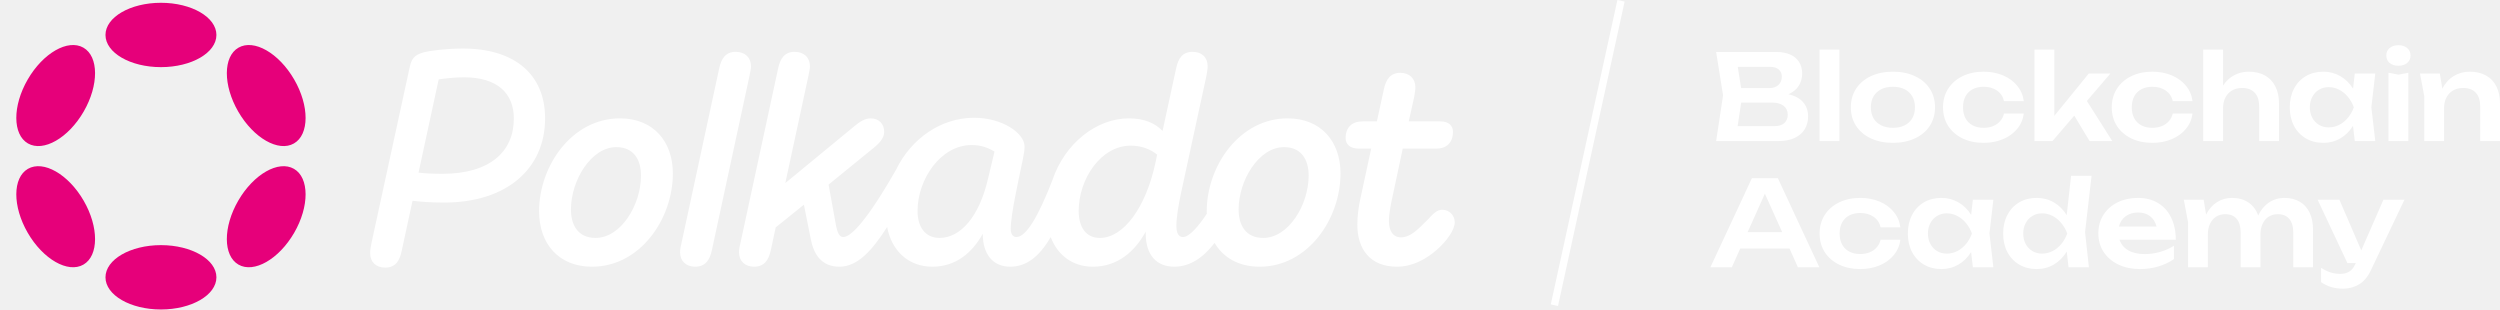
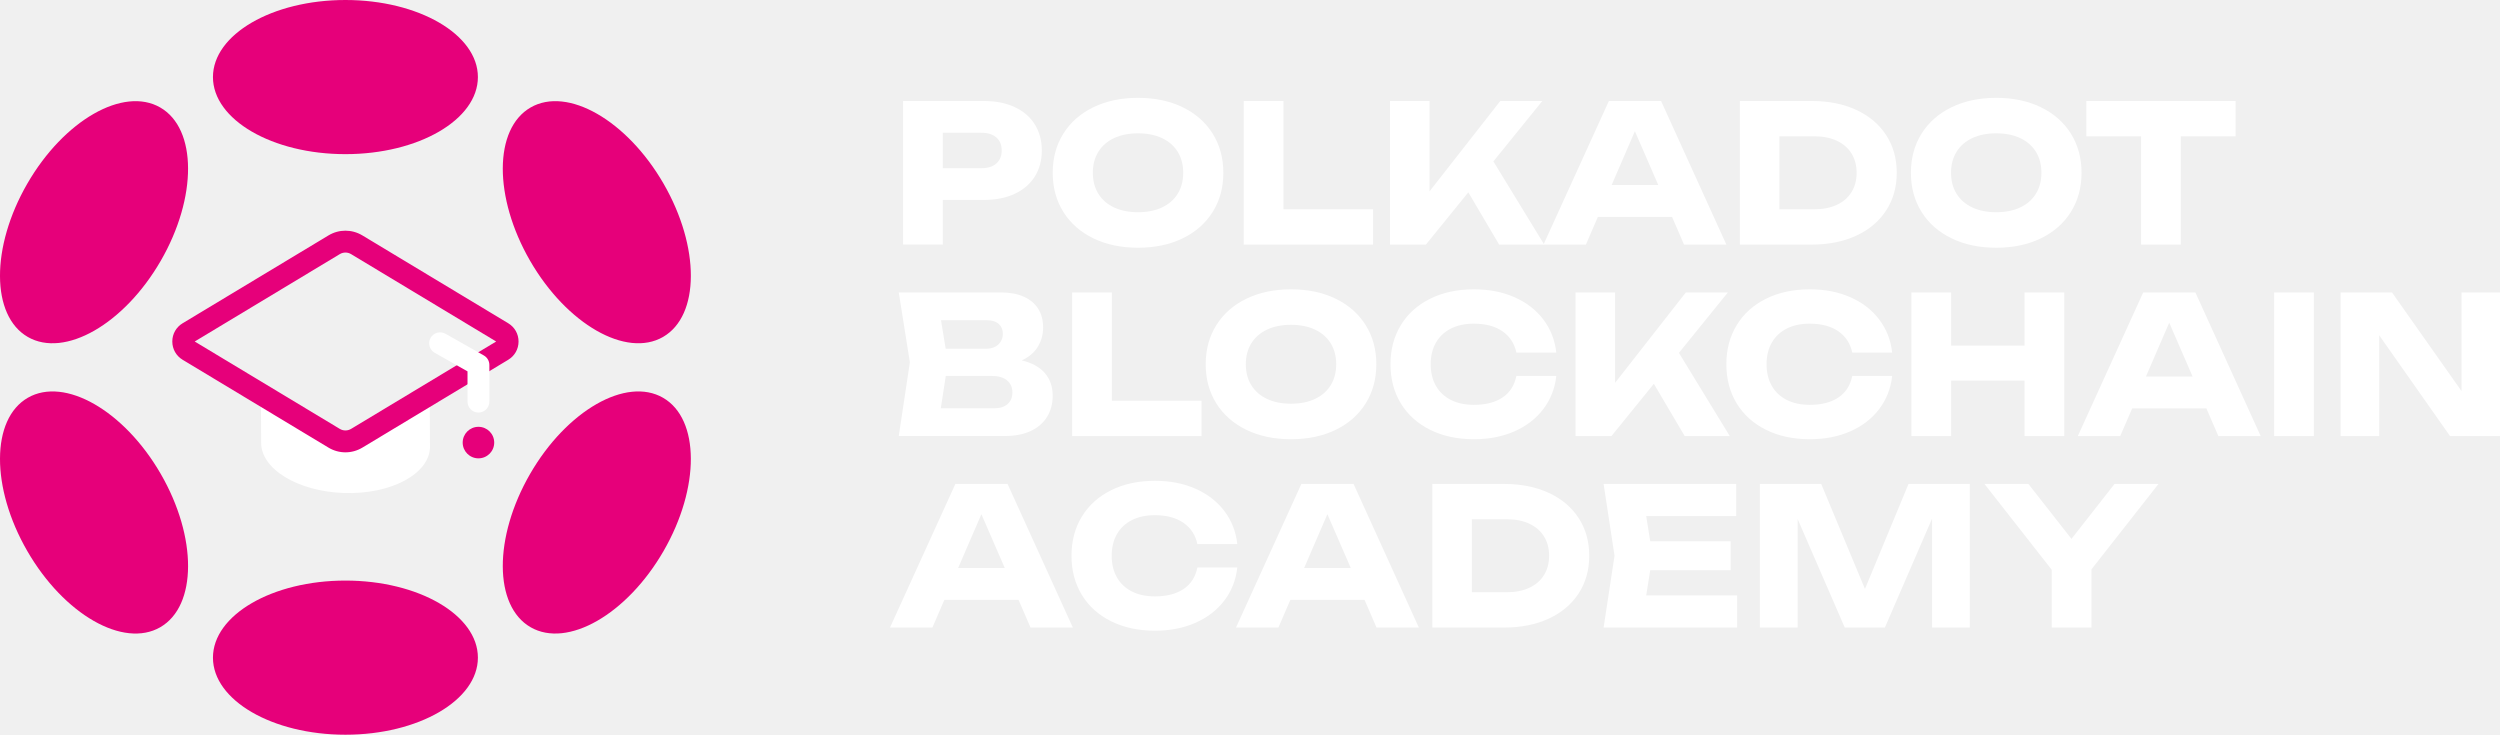
- <svg xmlns="http://www.w3.org/2000/svg" width="517" height="64" viewBox="0 0 517 64" fill="none">
-   <path d="M369.825 19.493C371.18 19.788 372.201 20.336 372.887 21.139C373.573 21.933 373.915 22.908 373.915 24.062C373.915 25.069 373.683 25.958 373.217 26.728C372.752 27.489 372.062 28.087 371.148 28.521C370.233 28.955 369.119 29.172 367.805 29.172H354.897L356.33 19.714L354.897 10.748H367.339C368.466 10.748 369.429 10.928 370.229 11.288C371.029 11.648 371.638 12.164 372.054 12.836C372.479 13.507 372.691 14.306 372.691 15.231C372.691 16.132 372.458 16.963 371.993 17.724C371.527 18.478 370.805 19.067 369.825 19.493ZM368.478 15.833C368.478 15.235 368.27 14.752 367.854 14.383C367.437 14.015 366.853 13.831 366.102 13.831H359.367L360.065 18.216H365.931C366.682 18.216 367.294 18.003 367.768 17.577C368.241 17.151 368.478 16.57 368.478 15.833ZM366.935 26.089C367.809 26.089 368.486 25.884 368.968 25.475C369.458 25.057 369.703 24.472 369.703 23.718C369.703 22.94 369.421 22.33 368.858 21.888C368.294 21.438 367.486 21.213 366.433 21.213H360.077L359.342 26.089H366.935Z" fill="white" />
-   <path d="M376.286 29.172V10.256H380.388V29.172H376.286Z" fill="white" />
-   <path d="M391.458 29.54C389.744 29.54 388.225 29.233 386.903 28.619C385.588 28.005 384.568 27.145 383.841 26.04C383.114 24.926 382.751 23.645 382.751 22.195C382.751 20.738 383.114 19.452 383.841 18.338C384.568 17.225 385.588 16.361 386.903 15.747C388.225 15.133 389.744 14.825 391.458 14.825C393.173 14.825 394.687 15.133 396.002 15.747C397.324 16.361 398.349 17.225 399.075 18.338C399.802 19.452 400.165 20.738 400.165 22.195C400.165 23.645 399.802 24.926 399.075 26.04C398.349 27.145 397.324 28.005 396.002 28.619C394.687 29.233 393.173 29.54 391.458 29.54ZM391.458 26.433C392.397 26.433 393.205 26.261 393.883 25.917C394.569 25.573 395.095 25.086 395.463 24.455C395.83 23.817 396.014 23.063 396.014 22.195C396.014 21.327 395.83 20.574 395.463 19.935C395.095 19.297 394.569 18.805 393.883 18.461C393.197 18.117 392.389 17.945 391.458 17.945C390.519 17.945 389.707 18.117 389.021 18.461C388.335 18.805 387.809 19.297 387.441 19.935C387.074 20.574 386.89 21.327 386.89 22.195C386.89 23.063 387.074 23.817 387.441 24.455C387.809 25.086 388.335 25.573 389.021 25.917C389.707 26.261 390.519 26.433 391.458 26.433Z" fill="white" />
-   <path d="M418.518 23.473C418.371 24.668 417.918 25.724 417.159 26.642C416.408 27.559 415.428 28.271 414.22 28.779C413.011 29.287 411.677 29.54 410.215 29.54C408.574 29.54 407.117 29.233 405.843 28.619C404.57 27.997 403.578 27.133 402.867 26.027C402.165 24.914 401.814 23.636 401.814 22.195C401.814 20.754 402.165 19.477 402.867 18.363C403.578 17.249 404.57 16.381 405.843 15.759C407.117 15.137 408.574 14.825 410.215 14.825C411.677 14.825 413.011 15.079 414.22 15.587C415.428 16.095 416.408 16.811 417.159 17.736C417.918 18.662 418.371 19.722 418.518 20.918H414.428C414.224 19.984 413.742 19.256 412.983 18.731C412.232 18.207 411.309 17.945 410.215 17.945C409.35 17.945 408.595 18.113 407.95 18.449C407.313 18.785 406.819 19.272 406.468 19.911C406.125 20.549 405.953 21.311 405.953 22.195C405.953 23.071 406.125 23.829 406.468 24.468C406.819 25.106 407.313 25.593 407.95 25.929C408.595 26.265 409.35 26.433 410.215 26.433C410.934 26.433 411.587 26.314 412.175 26.077C412.771 25.831 413.26 25.483 413.644 25.033C414.036 24.582 414.297 24.062 414.428 23.473H418.518Z" fill="white" />
-   <path d="M431.564 20.881L436.818 29.172H432.128L428.956 23.915L424.449 29.172H420.726V10.256H424.829V23.964L431.956 15.206H436.426L431.564 20.881Z" fill="white" />
-   <path d="M453.415 23.473C453.268 24.668 452.815 25.724 452.056 26.642C451.305 27.559 450.325 28.271 449.117 28.779C447.908 29.287 446.574 29.54 445.112 29.54C443.471 29.54 442.014 29.233 440.74 28.619C439.467 27.997 438.475 27.133 437.764 26.027C437.062 24.914 436.711 23.636 436.711 22.195C436.711 20.754 437.062 19.477 437.764 18.363C438.475 17.249 439.467 16.381 440.74 15.759C442.014 15.137 443.471 14.825 445.112 14.825C446.574 14.825 447.908 15.079 449.117 15.587C450.325 16.095 451.305 16.811 452.056 17.736C452.815 18.662 453.268 19.722 453.415 20.918H449.325C449.121 19.984 448.639 19.256 447.88 18.731C447.129 18.207 446.206 17.945 445.112 17.945C444.247 17.945 443.492 18.113 442.847 18.449C442.21 18.785 441.716 19.272 441.365 19.911C441.022 20.549 440.851 21.311 440.851 22.195C440.851 23.071 441.022 23.829 441.365 24.468C441.716 25.106 442.21 25.593 442.847 25.929C443.492 26.265 444.247 26.433 445.112 26.433C445.831 26.433 446.484 26.314 447.072 26.077C447.668 25.831 448.157 25.483 448.541 25.033C448.933 24.582 449.194 24.062 449.325 23.473H453.415Z" fill="white" />
-   <path d="M465.041 14.825C466.347 14.825 467.47 15.092 468.409 15.624C469.348 16.148 470.062 16.905 470.552 17.896C471.05 18.879 471.299 20.046 471.299 21.397V29.172H467.196V22.023C467.196 20.779 466.89 19.829 466.278 19.174C465.674 18.518 464.8 18.191 463.657 18.191C462.865 18.191 462.171 18.367 461.575 18.719C460.987 19.063 460.53 19.554 460.204 20.193C459.885 20.824 459.726 21.561 459.726 22.404V29.172H455.624V10.256H459.726V17.7C460.338 16.766 461.102 16.054 462.016 15.562C462.931 15.071 463.939 14.825 465.041 14.825Z" fill="white" />
-   <path d="M491.207 15.206L490.398 22.183L491.207 29.172H486.969L486.602 26.027C485.908 27.141 485.03 28.005 483.969 28.619C482.916 29.233 481.744 29.54 480.454 29.54C479.107 29.54 477.907 29.233 476.854 28.619C475.801 28.005 474.98 27.141 474.393 26.027C473.813 24.914 473.523 23.636 473.523 22.195C473.523 20.746 473.813 19.464 474.393 18.351C474.98 17.229 475.797 16.361 476.842 15.747C477.895 15.133 479.099 14.825 480.454 14.825C481.744 14.825 482.916 15.133 483.969 15.747C485.03 16.353 485.912 17.212 486.614 18.326L486.969 15.206H491.207ZM481.581 26.347C482.34 26.347 483.063 26.171 483.749 25.819C484.434 25.467 485.035 24.979 485.549 24.357C486.071 23.727 486.48 23.006 486.774 22.195C486.48 21.385 486.071 20.664 485.549 20.033C485.035 19.403 484.434 18.912 483.749 18.559C483.063 18.199 482.34 18.019 481.581 18.019C480.83 18.019 480.156 18.199 479.56 18.559C478.973 18.912 478.511 19.407 478.177 20.046C477.842 20.676 477.675 21.393 477.675 22.195C477.675 22.998 477.842 23.714 478.177 24.345C478.511 24.975 478.973 25.467 479.56 25.819C480.156 26.171 480.83 26.347 481.581 26.347Z" fill="white" />
-   <path d="M493.941 29.172V15.047L495.998 15.44L498.044 15.047V29.172H493.941ZM495.986 13.597C495.243 13.597 494.639 13.405 494.174 13.02C493.717 12.627 493.488 12.111 493.488 11.472C493.488 10.834 493.717 10.322 494.174 9.937C494.639 9.544 495.243 9.347 495.986 9.347C496.737 9.347 497.341 9.544 497.799 9.937C498.264 10.322 498.497 10.834 498.497 11.472C498.497 12.111 498.264 12.627 497.799 13.02C497.341 13.405 496.737 13.597 495.986 13.597Z" fill="white" />
-   <path d="M510.754 14.825C512.069 14.825 513.191 15.092 514.122 15.624C515.061 16.148 515.775 16.905 516.265 17.896C516.755 18.879 517 20.046 517 21.397V29.172H512.91V22.023C512.91 20.779 512.604 19.829 511.991 19.174C511.387 18.518 510.514 18.191 509.371 18.191C508.57 18.191 507.872 18.367 507.276 18.719C506.689 19.063 506.231 19.554 505.905 20.193C505.586 20.824 505.427 21.561 505.427 22.404V29.172H501.337V19.898L500.455 15.206H504.558L505.072 18.338C505.652 17.208 506.436 16.34 507.423 15.734C508.419 15.129 509.53 14.825 510.754 14.825Z" fill="white" />
-   <path d="M376.242 55.273H371.809L370.07 51.392H359.881L358.142 55.273H353.709L362.294 36.849H367.658L376.242 55.273ZM364.976 40.055L361.412 48.002H368.552L364.976 40.055Z" fill="white" />
-   <path d="M392.997 49.574C392.85 50.769 392.397 51.826 391.638 52.743C390.887 53.66 389.907 54.372 388.699 54.88C387.49 55.388 386.155 55.642 384.694 55.642C383.053 55.642 381.596 55.335 380.322 54.72C379.049 54.098 378.057 53.234 377.346 52.129C376.644 51.015 376.293 49.738 376.293 48.297C376.293 46.855 376.644 45.578 377.346 44.464C378.057 43.35 379.049 42.483 380.322 41.86C381.596 41.238 383.053 40.927 384.694 40.927C386.155 40.927 387.49 41.181 388.699 41.688C389.907 42.196 390.887 42.912 391.638 43.838C392.397 44.763 392.85 45.824 392.997 47.019H388.907C388.703 46.086 388.221 45.357 387.462 44.833C386.711 44.309 385.788 44.047 384.694 44.047C383.829 44.047 383.074 44.214 382.429 44.55C381.792 44.886 381.298 45.373 380.947 46.012C380.604 46.651 380.432 47.412 380.432 48.297C380.432 49.173 380.604 49.93 380.947 50.569C381.298 51.208 381.792 51.695 382.429 52.031C383.074 52.366 383.829 52.534 384.694 52.534C385.413 52.534 386.066 52.415 386.654 52.178C387.249 51.932 387.739 51.584 388.123 51.134C388.515 50.683 388.776 50.163 388.907 49.574H392.997Z" fill="white" />
-   <path d="M412.228 41.307L411.42 48.284L412.228 55.273H407.991L407.623 52.129C406.929 53.242 406.052 54.106 404.99 54.72C403.937 55.335 402.765 55.642 401.476 55.642C400.128 55.642 398.928 55.335 397.875 54.72C396.822 54.106 396.001 53.242 395.414 52.129C394.834 51.015 394.544 49.738 394.544 48.297C394.544 46.847 394.834 45.566 395.414 44.452C396.001 43.33 396.818 42.462 397.863 41.848C398.916 41.234 400.12 40.927 401.476 40.927C402.765 40.927 403.937 41.234 404.99 41.848C406.052 42.454 406.933 43.314 407.635 44.427L407.991 41.307H412.228ZM402.602 52.448C403.361 52.448 404.084 52.272 404.77 51.92C405.456 51.568 406.056 51.081 406.57 50.458C407.092 49.828 407.501 49.107 407.795 48.297C407.501 47.486 407.092 46.765 406.57 46.135C406.056 45.504 405.456 45.013 404.77 44.661C404.084 44.3 403.361 44.12 402.602 44.12C401.851 44.12 401.178 44.3 400.582 44.661C399.994 45.013 399.532 45.508 399.198 46.147C398.863 46.778 398.696 47.494 398.696 48.297C398.696 49.099 398.863 49.815 399.198 50.446C399.532 51.077 399.994 51.568 400.582 51.92C401.178 52.272 401.851 52.448 402.602 52.448Z" fill="white" />
-   <path d="M432.537 36.357L431.19 48.002L431.986 55.273H427.773L427.405 52.018C426.703 53.165 425.818 54.057 424.748 54.696C423.679 55.326 422.491 55.642 421.184 55.642C419.837 55.642 418.637 55.335 417.584 54.72C416.531 54.106 415.71 53.242 415.122 52.129C414.543 51.015 414.253 49.738 414.253 48.297C414.253 46.847 414.543 45.566 415.122 44.452C415.71 43.33 416.527 42.462 417.572 41.848C418.625 41.234 419.829 40.927 421.184 40.927C422.491 40.927 423.679 41.238 424.748 41.86C425.818 42.483 426.699 43.363 427.393 44.501L428.299 36.357H432.537ZM422.311 52.448C423.07 52.448 423.793 52.272 424.479 51.92C425.164 51.568 425.764 51.081 426.279 50.458C426.801 49.828 427.21 49.107 427.503 48.297C427.21 47.486 426.801 46.765 426.279 46.135C425.764 45.504 425.164 45.013 424.479 44.661C423.793 44.3 423.07 44.12 422.311 44.12C421.56 44.12 420.886 44.3 420.29 44.661C419.703 45.013 419.241 45.508 418.907 46.147C418.572 46.778 418.404 47.494 418.404 48.297C418.404 49.099 418.572 49.815 418.907 50.446C419.241 51.077 419.703 51.568 420.29 51.92C420.886 52.272 421.56 52.448 422.311 52.448Z" fill="white" />
-   <path d="M438.321 49.574C438.631 50.524 439.235 51.257 440.133 51.773C441.031 52.288 442.17 52.546 443.55 52.546C444.603 52.546 445.661 52.395 446.722 52.092C447.783 51.789 448.734 51.363 449.575 50.815V53.566C448.653 54.221 447.579 54.733 446.354 55.101C445.138 55.462 443.864 55.642 442.534 55.642C440.884 55.642 439.407 55.335 438.1 54.72C436.794 54.098 435.774 53.23 435.039 52.116C434.304 50.995 433.937 49.705 433.937 48.247C433.937 46.814 434.288 45.545 434.99 44.44C435.692 43.326 436.668 42.462 437.917 41.848C439.166 41.234 440.578 40.927 442.154 40.927C443.738 40.927 445.118 41.283 446.293 41.995C447.469 42.7 448.371 43.707 449 45.017C449.636 46.319 449.955 47.838 449.955 49.574H438.321ZM442.179 43.948C441.142 43.948 440.272 44.21 439.57 44.734C438.876 45.25 438.419 45.955 438.198 46.847H445.975C445.738 45.922 445.289 45.209 444.628 44.71C443.975 44.202 443.158 43.948 442.179 43.948Z" fill="white" />
-   <path d="M472.408 40.927C473.649 40.927 474.714 41.193 475.604 41.725C476.494 42.249 477.172 43.007 477.637 43.997C478.102 44.98 478.335 46.147 478.335 47.498V55.273H474.245V48.124C474.245 46.88 473.971 45.93 473.424 45.275C472.885 44.62 472.098 44.292 471.061 44.292C470.326 44.292 469.689 44.468 469.15 44.82C468.612 45.164 468.195 45.656 467.901 46.294C467.607 46.925 467.46 47.662 467.46 48.505V55.273H463.37V48.124C463.37 46.88 463.097 45.93 462.55 45.275C462.011 44.62 461.223 44.292 460.186 44.292C459.451 44.292 458.814 44.468 458.276 44.82C457.737 45.164 457.32 45.656 457.027 46.294C456.733 46.925 456.586 47.662 456.586 48.505V55.273H452.495V45.999L451.614 41.307H455.716L456.218 44.378C456.782 43.264 457.525 42.413 458.447 41.823C459.378 41.226 460.415 40.927 461.558 40.927C462.913 40.927 464.052 41.242 464.974 41.873C465.905 42.503 466.579 43.4 466.995 44.562C467.55 43.392 468.297 42.495 469.236 41.873C470.175 41.242 471.232 40.927 472.408 40.927Z" fill="white" />
-   <path d="M492.89 41.307H497.237L490.294 55.9C489.673 57.226 488.869 58.188 487.881 58.786C486.893 59.392 485.787 59.695 484.562 59.695C483.656 59.695 482.836 59.584 482.101 59.363C481.366 59.142 480.664 58.802 479.994 58.344V55.384C480.705 55.834 481.366 56.153 481.978 56.342C482.591 56.538 483.268 56.637 484.011 56.637C484.721 56.637 485.33 56.477 485.836 56.157C486.35 55.846 486.767 55.322 487.085 54.585L487.171 54.401H485.444L479.284 41.307H483.791L488.31 51.785L492.89 41.307Z" fill="white" />
-   <path fill-rule="evenodd" clip-rule="evenodd" d="M320.699 62.95L334.476 2.99225e-05L335.971 0.329L322.194 63.279L320.699 62.95Z" fill="white" />
-   <path d="M298.293 43.379C297.236 43.379 296.552 43.998 295.247 45.424C292.946 47.779 291.517 49.08 289.714 49.08C288.098 49.08 287.227 47.779 287.227 45.672C287.227 44.494 287.476 43.069 287.787 41.52L290.088 30.736H296.99C299.166 30.736 300.471 29.497 300.471 27.266C300.471 26.026 299.663 25.097 297.798 25.097H291.33L292.449 20.077C292.573 19.334 292.698 18.652 292.698 18.032C292.698 16.297 291.517 15.057 289.59 15.057C287.538 15.057 286.605 16.421 286.171 18.528L284.74 25.097H281.819C279.581 25.097 278.275 26.336 278.275 28.567C278.275 29.807 279.145 30.736 281.01 30.736H283.559L281.259 41.395C281.01 42.572 280.699 44.493 280.699 46.477C280.699 51.496 283.31 55.153 288.905 55.153C292.138 55.153 294.998 53.541 297.174 51.62C299.287 49.761 300.841 47.468 300.841 45.98C300.842 44.556 299.724 43.379 298.293 43.379Z" fill="white" />
-   <path d="M266.277 24.477C256.33 24.477 249.554 34.331 249.554 43.689C249.554 43.864 249.558 44.037 249.564 44.21C248.004 46.571 246.01 49.019 244.643 49.019C243.648 49.019 243.275 48.089 243.275 46.663C243.275 44.928 243.771 42.015 244.332 39.474L249.492 15.677C249.616 14.934 249.74 14.314 249.74 13.694C249.74 11.895 248.559 10.719 246.632 10.719C244.519 10.719 243.648 12.083 243.213 14.19L240.416 27.08C238.923 25.531 236.746 24.477 233.452 24.477C226.846 24.477 220.203 29.547 217.613 37.321C214.761 44.671 212.213 49.019 210.202 49.019C209.457 49.019 209.021 48.399 209.021 47.345C209.021 44.246 210.762 36.687 211.508 33.03C211.756 31.666 211.881 31.108 211.881 30.302C211.881 27.576 207.343 24.353 201.437 24.353C194.608 24.353 188.422 28.664 185.32 35.072C180.715 43.186 176.488 49.02 174.395 49.02C173.462 49.02 173.152 47.842 172.903 46.726L171.349 38.174L180.861 30.427C181.731 29.684 182.85 28.629 182.85 27.267C182.85 25.594 181.731 24.479 180.053 24.479C178.809 24.479 177.752 25.222 176.696 26.09L162.399 37.863L167.186 15.677C167.31 14.934 167.497 14.314 167.497 13.694C167.497 11.895 166.253 10.719 164.326 10.719C162.275 10.719 161.342 12.083 160.907 14.19L153.136 50.196C152.95 50.94 152.825 51.559 152.825 52.179C152.825 53.978 154.069 55.154 155.934 55.154C158.047 55.154 158.98 53.79 159.415 51.683L160.41 47.035L166.253 42.325L167.683 49.514C168.243 52.365 169.735 55.154 173.589 55.154C177.424 55.154 180.44 51.662 183.462 46.945C184.379 51.886 187.905 55.154 192.798 55.154C197.71 55.154 201.066 52.241 203.242 48.337V48.46C203.242 52.489 205.294 55.154 208.899 55.154C212.159 55.154 214.867 53.194 217.286 49.028C218.658 52.658 221.725 55.154 225.993 55.154C231.029 55.154 234.634 52.117 236.935 47.903V48.275C236.935 52.737 239.173 55.155 242.84 55.155C246.079 55.155 248.832 53.282 251.18 50.23C252.967 53.279 256.169 55.155 260.496 55.155C270.442 55.155 277.218 45.302 277.218 35.882C277.218 29.249 273.177 24.477 266.277 24.477ZM204.297 37.057C202.492 44.804 198.64 49.204 194.288 49.204C191.366 49.204 189.75 46.973 189.75 43.627C189.75 37.058 194.537 29.993 200.938 29.993C202.865 29.993 204.357 30.551 205.663 31.357L204.297 37.057ZM238.923 33.774C236.934 42.884 232.396 49.206 227.422 49.206C224.687 49.206 223.071 47.099 223.071 43.629C223.071 36.998 227.672 30.119 233.826 30.119C236.188 30.119 237.991 30.924 239.296 31.978L238.923 33.774ZM261.242 49.204C257.637 49.204 256.144 46.601 256.144 43.317C256.144 37.306 260.309 30.427 265.531 30.427C269.137 30.427 270.629 33.03 270.629 36.314C270.628 42.387 266.463 49.204 261.242 49.204Z" fill="white" />
-   <path d="M155.309 13.694C155.309 11.895 154.066 10.719 152.139 10.719C150.088 10.719 149.155 12.083 148.72 14.19L140.949 50.196C140.763 50.94 140.638 51.559 140.638 52.179C140.638 53.978 141.882 55.154 143.747 55.154C145.86 55.154 146.793 53.79 147.228 51.683L155 15.677C155.123 14.934 155.309 14.314 155.309 13.694Z" fill="white" />
-   <path d="M128.205 24.477C118.258 24.477 111.482 34.331 111.482 43.689C111.482 50.382 115.523 55.154 122.423 55.154C132.37 55.154 139.147 45.3 139.147 35.88C139.147 29.249 135.105 24.477 128.205 24.477ZM123.17 49.204C119.564 49.204 118.072 46.601 118.072 43.317C118.072 37.306 122.237 30.427 127.459 30.427C131.065 30.427 132.557 33.03 132.557 36.314C132.557 42.387 128.392 49.204 123.17 49.204Z" fill="white" />
-   <path d="M95.755 10.038C92.273 10.038 88.916 10.472 87.549 10.844C85.56 11.401 85.062 12.269 84.689 14.066L76.794 50.382C76.669 51.126 76.545 51.745 76.545 52.365C76.545 54.164 77.727 55.339 79.653 55.339C81.767 55.339 82.638 53.976 83.073 51.869L85.311 41.52C86.865 41.706 88.916 41.891 91.838 41.891C104.707 41.891 112.726 34.951 112.726 24.477C112.727 15.305 106.323 10.038 95.755 10.038ZM91.528 35.942C89.538 35.942 87.984 35.88 86.554 35.694L90.719 16.421C92.025 16.234 93.952 15.986 95.942 15.986C102.78 15.986 106.261 19.209 106.261 24.539C106.261 31.356 101.288 35.942 91.526 35.942L91.528 35.942Z" fill="white" />
-   <path d="M33.284 64C39.619 64 44.755 61.021 44.755 57.346C44.755 53.672 39.619 50.693 33.284 50.693C26.949 50.693 21.813 53.672 21.813 57.346C21.813 61.021 26.949 64 33.284 64Z" fill="#E6007A" />
-   <path d="M60.834 48.145C64.001 42.675 63.981 36.752 60.789 34.915C57.596 33.078 52.441 36.022 49.273 41.491C46.105 46.96 46.125 52.884 49.318 54.721C52.51 56.558 57.666 53.614 60.834 48.145Z" fill="#E6007A" />
-   <path d="M33.284 13.884C39.619 13.884 44.755 10.906 44.755 7.231C44.755 3.556 39.619 0.577 33.284 0.577C26.949 0.577 21.813 3.556 21.813 7.231C21.813 10.906 26.949 13.884 33.284 13.884Z" fill="#E6007A" />
-   <path d="M17.296 23.087C20.464 17.617 20.444 11.694 17.251 9.857C14.059 8.019 8.903 10.964 5.735 16.433C2.568 21.902 2.588 27.825 5.78 29.663C8.973 31.5 14.129 28.556 17.296 23.087Z" fill="#E6007A" />
-   <path d="M17.251 54.721C20.444 52.883 20.464 46.96 17.296 41.491C14.129 36.022 8.973 33.077 5.78 34.914C2.588 36.752 2.568 42.675 5.735 48.144C8.903 53.614 14.059 56.558 17.251 54.721Z" fill="#E6007A" />
-   <path d="M60.789 29.663C63.981 27.825 64.001 21.902 60.834 16.433C57.666 10.963 52.51 8.019 49.318 9.857C46.125 11.694 46.105 17.617 49.273 23.087C52.441 28.556 57.596 31.5 60.789 29.663Z" fill="#E6007A" />
+ <svg xmlns="http://www.w3.org/2000/svg" id="Layer_1" data-name="Layer 1" viewBox="0 0 1268.58 372.82">
+   <defs>
+     <style>
+       .cls-1 {
+         fill: #fff;
+       }
+ 
+       .cls-1, .cls-2 {
+         stroke-width: 0px;
+       }
+ 
+       .cls-2 {
+         fill: #e6007a;
+       }
+     </style>
+   </defs>
+   <g>
+     <path class="cls-1" d="m514.9,54.35c4.44,2.08,7.84,5.01,10.2,8.79s3.55,8.2,3.55,13.21-1.18,9.43-3.55,13.21-5.76,6.72-10.2,8.79c-4.44,2.07-9.68,3.11-15.74,3.11h-20.74v22.64h-20.16V51.24h40.9c6.06,0,11.3,1.04,15.74,3.11Zm-16.91,31c3.24,0,5.77-.79,7.58-2.38,1.81-1.59,2.72-3.79,2.72-6.61s-.91-5.02-2.72-6.61-4.34-2.38-7.58-2.38h-19.58v17.98h19.58Z" />
+     <path class="cls-1" d="m554.83,120.95c-6.54-3.17-11.62-7.63-15.23-13.38-3.61-5.75-5.42-12.38-5.42-19.89s1.81-14.15,5.42-19.89c3.61-5.75,8.69-10.21,15.23-13.38,6.54-3.18,14.09-4.76,22.64-4.76s16.1,1.59,22.64,4.76c6.54,3.17,11.62,7.63,15.23,13.38,3.61,5.75,5.42,12.38,5.42,19.89s-1.81,14.15-5.42,19.89c-3.61,5.75-8.69,10.21-15.23,13.38-6.54,3.17-14.09,4.76-22.64,4.76s-16.1-1.59-22.64-4.76Zm2.5-22.64c1.86,3.01,4.52,5.33,7.97,6.95,3.45,1.62,7.51,2.43,12.17,2.43s8.72-.81,12.17-2.43c3.45-1.62,6.1-3.94,7.97-6.95,1.86-3.01,2.79-6.56,2.79-10.64s-.93-7.63-2.79-10.64c-1.86-3.01-4.52-5.33-7.97-6.95-3.45-1.62-7.51-2.43-12.17-2.43s-8.72.81-12.17,2.43c-3.45,1.62-6.1,3.94-7.97,6.95-1.86,3.01-2.79,6.56-2.79,10.64s.93,7.63,2.79,10.64Z" />
+     <path class="cls-1" d="m651.26,106.19h45.47v17.93h-65.63V51.24h20.16v54.95Z" />
+     <path class="cls-1" d="m705.33,51.24h20.06v45.86l35.9-45.86h21.33l-24.83,30.65,25.8,42.22h-22.88l-15.64-26.52-21.52,26.52h-18.22V51.24Z" />
+     <path class="cls-1" d="m876,124.11h-21.47l-6.07-14.04h-37.65l-6.07,14.04h-21.52l33.18-72.87h26.48l33.13,72.87Zm-34.54-30.22l-11.86-27.3-11.8,27.3h23.66Z" />
+     <path class="cls-1" d="m941.9,55.76c6.52,3.01,11.59,7.27,15.18,12.78,3.6,5.51,5.39,11.89,5.39,19.14s-1.8,13.63-5.39,19.14c-3.6,5.51-8.66,9.76-15.18,12.78-6.53,3.01-14.08,4.52-22.66,4.52h-36.39V51.24h36.39c8.58,0,16.14,1.5,22.66,4.52Zm-21.16,50.43c4.34,0,8.12-.75,11.34-2.26,3.22-1.5,5.7-3.65,7.43-6.44,1.73-2.79,2.6-6.05,2.6-9.81s-.87-7.03-2.6-9.81c-1.73-2.79-4.21-4.93-7.43-6.44-3.22-1.5-7-2.26-11.34-2.26h-17.83v37.02h17.83Z" />
+     <path class="cls-1" d="m990.31,120.95c-6.54-3.17-11.62-7.63-15.23-13.38-3.61-5.75-5.42-12.38-5.42-19.89s1.81-14.15,5.42-19.89c3.61-5.75,8.69-10.21,15.23-13.38,6.54-3.18,14.09-4.76,22.64-4.76s16.1,1.59,22.64,4.76c6.54,3.17,11.62,7.63,15.23,13.38,3.61,5.75,5.42,12.38,5.42,19.89s-1.81,14.15-5.42,19.89c-3.61,5.75-8.69,10.21-15.23,13.38-6.54,3.17-14.09,4.76-22.64,4.76s-16.1-1.59-22.64-4.76Zm2.5-22.64c1.86,3.01,4.52,5.33,7.97,6.95,3.45,1.62,7.51,2.43,12.17,2.43s8.72-.81,12.17-2.43c3.45-1.62,6.1-3.94,7.97-6.95,1.86-3.01,2.79-6.56,2.79-10.64s-.93-7.63-2.79-10.64c-1.86-3.01-4.52-5.33-7.97-6.95-3.45-1.62-7.51-2.43-12.17-2.43s-8.72.81-12.17,2.43c-3.45,1.62-6.1,3.94-7.97,6.95-1.86,3.01-2.79,6.56-2.79,10.64s.93,7.63,2.79,10.64Z" />
+     <path class="cls-1" d="m1134.4,51.24v17.93h-27.79v54.95h-20.16v-54.95h-27.79v-17.93h75.74Z" />
+     <path class="cls-1" d="m461.7,183.86l-5.64-35.47h51.88c4.47,0,8.31.72,11.51,2.14,3.21,1.43,5.65,3.46,7.34,6.12,1.68,2.66,2.52,5.81,2.52,9.47s-.88,6.82-2.65,9.76c-1.77,2.95-4.49,5.28-8.19,7,5.21,1.23,9.13,3.39,11.76,6.48,2.62,3.09,3.94,6.89,3.94,11.39,0,4.02-.92,7.56-2.77,10.64s-4.59,5.49-8.23,7.24c-3.64,1.75-8.09,2.62-13.33,2.62h-53.78l5.64-37.41Zm42.8,23.32c2.88,0,5.14-.72,6.78-2.14,1.63-1.42,2.45-3.4,2.45-5.92s-.91-4.59-2.72-6.1c-1.82-1.5-4.41-2.26-7.77-2.26h-23.32l-2.53,16.42h27.11Zm-24.63-30.22h20.65c2.46,0,4.47-.7,6.02-2.11s2.33-3.28,2.33-5.61c0-2.01-.7-3.64-2.11-4.88-1.41-1.25-3.36-1.87-5.85-1.87h-23.42l2.38,14.48Z" />
+     <path class="cls-1" d="m564.21,203.35h45.47v17.93h-65.63v-72.87h20.16v54.95Z" />
+     <path class="cls-1" d="m632.46,218.12c-6.54-3.18-11.62-7.64-15.23-13.38-3.61-5.75-5.42-12.38-5.42-19.9s1.81-14.14,5.42-19.89c3.61-5.75,8.69-10.21,15.23-13.38,6.54-3.17,14.09-4.76,22.64-4.76s16.1,1.59,22.64,4.76,11.62,7.64,15.23,13.38c3.61,5.75,5.42,12.38,5.42,19.89s-1.81,14.15-5.42,19.9c-3.61,5.75-8.69,10.21-15.23,13.38-6.54,3.17-14.09,4.76-22.64,4.76s-16.1-1.59-22.64-4.76Zm2.5-22.64c1.86,3.01,4.52,5.33,7.97,6.95s7.51,2.43,12.17,2.43,8.72-.81,12.17-2.43c3.45-1.62,6.1-3.94,7.97-6.95,1.86-3.01,2.79-6.56,2.79-10.64s-.93-7.63-2.79-10.64c-1.86-3.01-4.52-5.33-7.97-6.95-3.45-1.62-7.51-2.43-12.17-2.43s-8.72.81-12.17,2.43c-3.45,1.62-6.1,3.94-7.97,6.95-1.86,3.01-2.79,6.56-2.79,10.64s.93,7.63,2.79,10.64Z" />
+     <path class="cls-1" d="m783.11,207.6c-3.69,4.84-8.57,8.6-14.62,11.27-6.06,2.67-12.91,4.01-20.55,4.01-8.39,0-15.79-1.59-22.2-4.76-6.41-3.18-11.38-7.64-14.89-13.38-3.51-5.75-5.27-12.38-5.27-19.9s1.76-14.14,5.27-19.89c3.51-5.75,8.48-10.21,14.89-13.38,6.41-3.17,13.81-4.76,22.2-4.76,7.64,0,14.49,1.33,20.55,4,6.05,2.67,10.93,6.43,14.62,11.27,3.69,4.84,5.89,10.45,6.61,16.83h-20.26c-.97-4.6-3.32-8.2-7.04-10.79-3.73-2.59-8.57-3.88-14.53-3.88-4.5,0-8.39.83-11.68,2.5s-5.81,4.05-7.58,7.14c-1.77,3.09-2.65,6.74-2.65,10.95s.88,7.86,2.65,10.96c1.76,3.09,4.29,5.47,7.58,7.14s7.18,2.5,11.68,2.5c6.02,0,10.89-1.25,14.6-3.77,3.71-2.51,6.03-6.15,6.97-10.9h20.26c-.71,6.38-2.91,11.99-6.61,16.83Z" />
+     <path class="cls-1" d="m799.48,148.4h20.06v45.86l35.9-45.86h21.33l-24.83,30.65,25.8,42.22h-22.88l-15.64-26.52-21.52,26.52h-18.22v-72.87Z" />
+     <path class="cls-1" d="m953.54,207.6c-3.69,4.84-8.57,8.6-14.62,11.27-6.06,2.67-12.91,4.01-20.55,4.01-8.39,0-15.79-1.59-22.2-4.76-6.41-3.18-11.38-7.64-14.89-13.38-3.51-5.75-5.27-12.38-5.27-19.9s1.76-14.14,5.27-19.89c3.51-5.75,8.48-10.21,14.89-13.38,6.41-3.17,13.81-4.76,22.2-4.76,7.64,0,14.49,1.33,20.55,4,6.05,2.67,10.93,6.43,14.62,11.27s5.89,10.45,6.61,16.83h-20.26c-.97-4.6-3.32-8.2-7.04-10.79-3.73-2.59-8.57-3.88-14.53-3.88-4.5,0-8.39.83-11.68,2.5s-5.81,4.05-7.58,7.14c-1.77,3.09-2.65,6.74-2.65,10.95s.88,7.86,2.65,10.96c1.76,3.09,4.29,5.47,7.58,7.14s7.18,2.5,11.68,2.5c6.02,0,10.89-1.25,14.6-3.77,3.71-2.51,6.03-6.15,6.97-10.9h20.26c-.71,6.38-2.91,11.99-6.61,16.83Z" />
+     <path class="cls-1" d="m990.07,148.4v26.97h37.26v-26.97h20.16v72.87h-20.16v-28.13h-37.26v28.13h-20.16v-72.87h20.16Z" />
+     <path class="cls-1" d="m1147.13,221.27h-21.47l-6.07-14.04h-37.65l-6.07,14.04h-21.52l33.18-72.87h26.48l33.13,72.87Zm-34.54-30.22l-11.86-27.3-11.8,27.3h23.66Z" />
+     <path class="cls-1" d="m1174.14,148.4v72.87h-20.16v-72.87h20.16Z" />
+     <path class="cls-1" d="m1187.69,148.4h26.09l35.27,50.04v-50.04h19.53v72.87h-25.36l-35.95-51.15v51.15h-19.58v-72.87Z" />
+     <path class="cls-1" d="m544.39,318.44h-21.47l-6.07-14.04h-37.65l-6.07,14.04h-21.52l33.18-72.87h26.48l33.13,72.87Zm-34.54-30.22l-11.86-27.3-11.8,27.3h23.66Z" />
+     <path class="cls-1" d="m621.24,304.76c-3.69,4.85-8.57,8.6-14.62,11.27-6.06,2.67-12.91,4.01-20.55,4.01-8.39,0-15.79-1.59-22.2-4.76-6.41-3.17-11.38-7.63-14.89-13.38-3.51-5.75-5.27-12.38-5.27-19.89s1.76-14.15,5.27-19.89c3.51-5.75,8.48-10.21,14.89-13.38,6.41-3.18,13.81-4.76,22.2-4.76,7.64,0,14.49,1.33,20.55,4.01,6.05,2.67,10.93,6.43,14.62,11.27,3.69,4.85,5.89,10.45,6.61,16.83h-20.26c-.97-4.6-3.32-8.19-7.04-10.78-3.73-2.59-8.57-3.89-14.53-3.89-4.5,0-8.39.84-11.68,2.5-3.29,1.67-5.81,4.05-7.58,7.14-1.77,3.09-2.65,6.74-2.65,10.96s.88,7.86,2.65,10.96c1.76,3.09,4.29,5.47,7.58,7.14,3.29,1.67,7.18,2.51,11.68,2.51,6.02,0,10.89-1.26,14.6-3.77,3.71-2.51,6.03-6.15,6.97-10.91h20.26c-.71,6.38-2.91,11.99-6.61,16.83Z" />
+     <path class="cls-1" d="m719.96,318.44h-21.47l-6.07-14.04h-37.65l-6.07,14.04h-21.52l33.18-72.87h26.48l33.13,72.87Zm-34.54-30.22l-11.86-27.3-11.8,27.3h23.66Z" />
+     <path class="cls-1" d="m785.86,250.08c6.52,3.01,11.59,7.27,15.18,12.78,3.6,5.51,5.39,11.89,5.39,19.14s-1.8,13.63-5.39,19.14c-3.6,5.51-8.66,9.76-15.18,12.78-6.53,3.01-14.08,4.52-22.66,4.52h-36.39v-72.87h36.39c8.58,0,16.14,1.5,22.66,4.52Zm-21.16,50.43c4.34,0,8.12-.75,11.34-2.26,3.22-1.5,5.7-3.65,7.43-6.44,1.73-2.79,2.6-6.05,2.6-9.81s-.87-7.03-2.6-9.81c-1.73-2.79-4.21-4.93-7.43-6.44-3.22-1.5-7-2.26-11.34-2.26h-17.83v37.02h17.83Z" />
+     <path class="cls-1" d="m878.19,289.33h-40.81l-2.04,12.78h46.15v16.33h-67.77l5.54-36.44-5.54-36.44h67.29v16.32h-45.67l2.04,12.78h40.81v14.67Z" />
+     <path class="cls-1" d="m999.54,318.44h-19.14v-55.28l-23.95,55.28h-20.36l-23.9-55.04v55.04h-19.19v-72.87h31.14l22.2,53.29,22.1-53.29h31.09v72.87Z" />
+     <path class="cls-1" d="m1041.12,289.14l-34.15-43.58h22.3l21.86,27.89,21.86-27.89h22.3l-34.01,43.34v29.54h-20.16v-29.29Z" />
+   </g>
+   <g>
+     <g>
+       <path class="cls-1" d="m218.19,226.56v.46c-.39,13.55-19.9,23.92-43.56,23.15-23.66-.77-42.52-12.35-42.11-25.92l-.15-25.62,43.77,25.34,41.9-25.34.15,27.92Z" />
+       <path class="cls-2" d="m175.28,229.53c-2.97,0-5.94-.8-8.59-2.39h0l-74.02-44.58c-3.28-1.97-5.24-5.44-5.24-9.26,0-3.83,1.95-7.29,5.24-9.27l74.02-44.58c5.3-3.19,11.88-3.19,17.18,0l74.02,44.58c3.28,1.98,5.24,5.44,5.24,9.27,0,3.83-1.96,7.29-5.24,9.26l-74.02,44.58c-2.65,1.59-5.62,2.39-8.59,2.39Zm-2.86-11.9c1.77,1.07,3.96,1.06,5.73,0l73.62-44.34-73.62-44.34c-1.77-1.07-3.96-1.06-5.73,0l-73.62,44.34,73.62,44.34Z" />
+       <path class="cls-1" d="m242.78,209.35c-3.06,0-5.55-2.48-5.55-5.55v-15.36l-16.64-9.42c-2.67-1.51-3.6-4.89-2.1-7.56,1.51-2.67,4.9-3.6,7.56-2.1l19.46,11.01c1.74.98,2.81,2.83,2.81,4.83v18.6c0,3.06-2.48,5.55-5.55,5.55Z" />
+       <circle class="cls-2" cx="242.78" cy="224.58" r="8" />
+     </g>
+     <g>
+       <ellipse class="cls-2" cx="175.28" cy="39.11" rx="67.22" ry="39.11" />
+       <ellipse class="cls-2" cx="175.28" cy="333.71" rx="67.22" ry="39.11" />
+       <ellipse class="cls-2" cx="47.72" cy="112.76" rx="67.22" ry="39.11" transform="translate(-73.8 97.71) rotate(-60)" />
+       <ellipse class="cls-2" cx="302.85" cy="260.06" rx="67.22" ry="39.11" transform="translate(-73.8 392.3) rotate(-60)" />
+       <ellipse class="cls-2" cx="47.72" cy="260.06" rx="39.11" ry="67.22" transform="translate(-123.64 58.7) rotate(-30)" />
+       <ellipse class="cls-2" cx="302.85" cy="112.76" rx="39.11" ry="67.22" transform="translate(-15.81 166.53) rotate(-30)" />
+     </g>
+   </g>
</svg>
